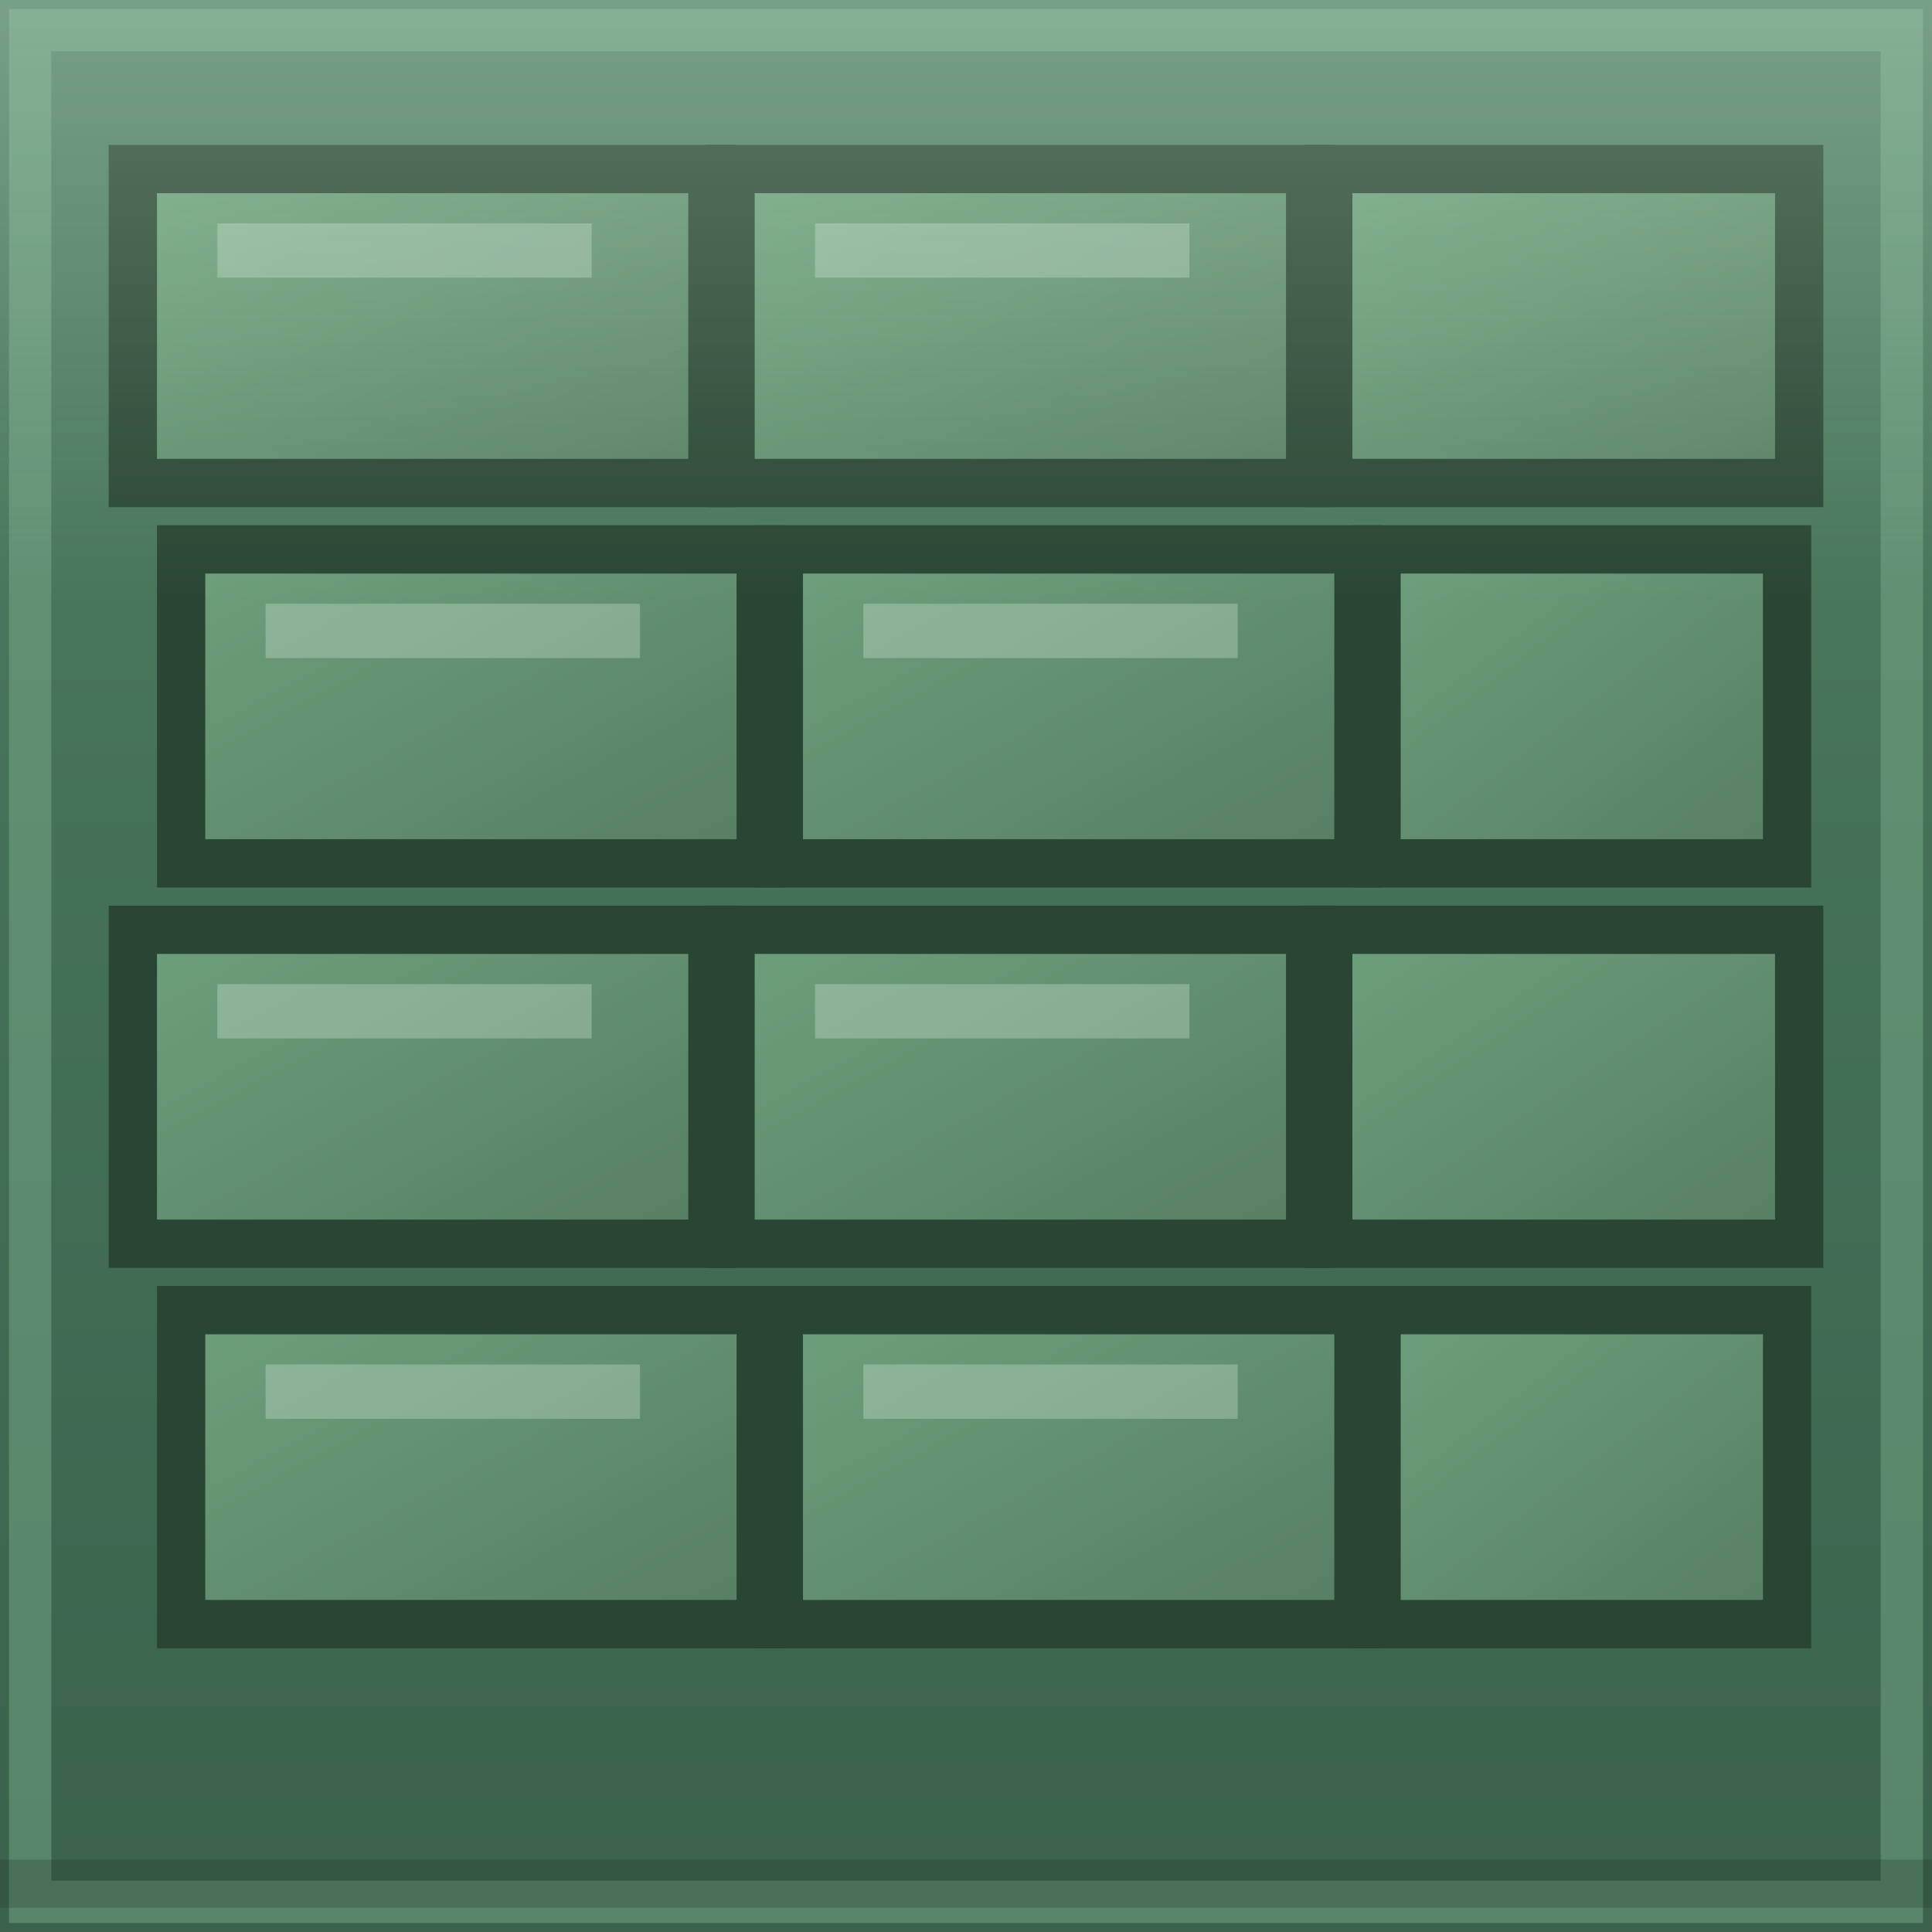
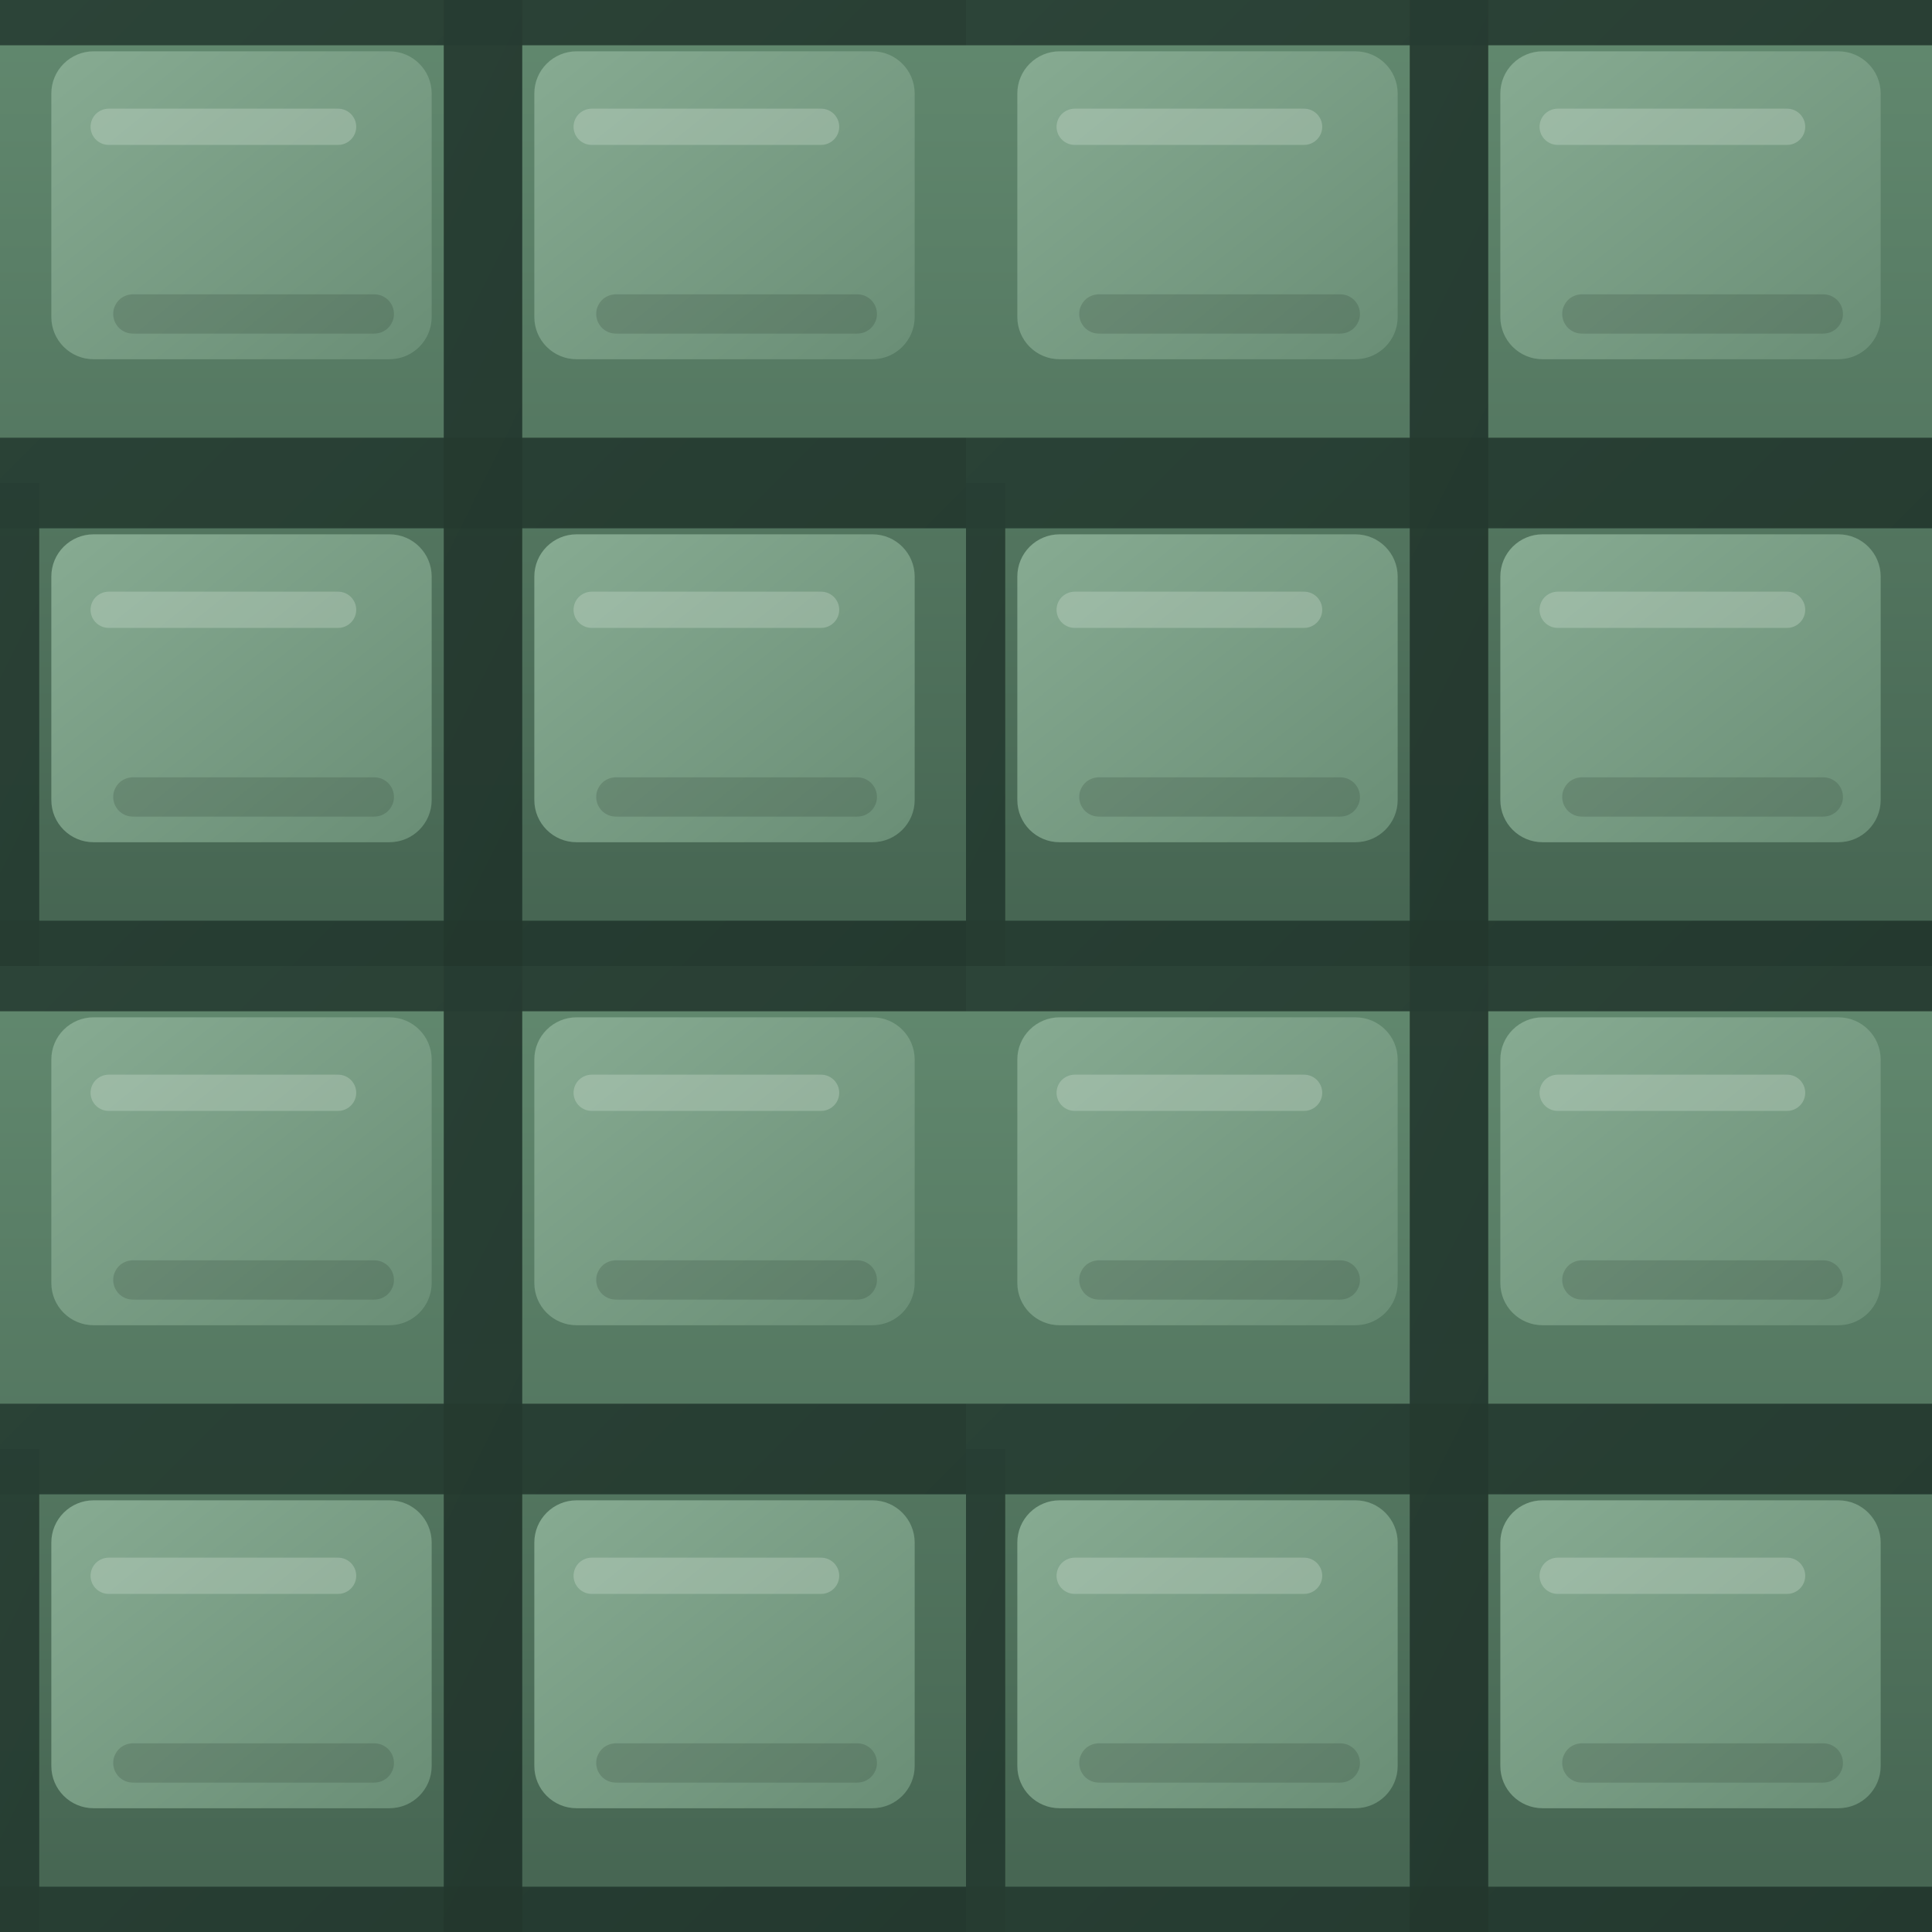
<svg xmlns="http://www.w3.org/2000/svg" viewBox="0 0 32 32">
  <defs>
-     <linearGradient id="bg" x1="0" y1="0" x2="0" y2="1">
-       <stop offset="0%" stop-color="#4f7d62" />
-       <stop offset="100%" stop-color="#3a624c" />
+     <linearGradient id="wallBase" x1="0" y1="0" x2="0" y2="1">
+       <stop offset="0%" stop-color="#62896f" />
+       <stop offset="100%" stop-color="#456451" />
    </linearGradient>
-     <linearGradient id="brick" x1="0" y1="0" x2="1" y2="1">
-       <stop offset="0%" stop-color="#6ea07d" />
-       <stop offset="100%" stop-color="#567d62" />
+     <linearGradient id="brickFill" x1="0" y1="0" x2="1" y2="1">
+       <stop offset="0%" stop-color="#87ab92" />
+       <stop offset="100%" stop-color="#6a8e76" />
    </linearGradient>
-     <linearGradient id="topGlow" x1="0" y1="0" x2="0" y2="1">
-       <stop offset="0%" stop-color="#d7f3da" stop-opacity="0.30" />
-       <stop offset="100%" stop-color="#d7f3da" stop-opacity="0" />
+     <linearGradient id="mortarShade" x1="0" y1="0" x2="1" y2="1">
+       <stop offset="0%" stop-color="#294135" />
+       <stop offset="100%" stop-color="#23372d" />
    </linearGradient>
+     <pattern id="brickRows" width="16" height="16" patternUnits="userSpaceOnUse">
+       <rect width="16" height="16" fill="url(#wallBase)" />
+       <rect x="0.85" y="0.85" width="6.3" height="5.1" rx="0.7" fill="url(#brickFill)" />
+       <rect x="8.85" y="0.85" width="6.3" height="5.1" rx="0.7" fill="url(#brickFill)" />
+       <rect x="-7.15" y="8.85" width="6.3" height="5.1" rx="0.7" fill="url(#brickFill)" />
+       <rect x="0.85" y="8.85" width="6.3" height="5.1" rx="0.7" fill="url(#brickFill)" />
+       <rect x="8.85" y="8.85" width="6.3" height="5.1" rx="0.7" fill="url(#brickFill)" />
+       <path d="M0 0H16M0 8H16M0 16H16" stroke="url(#mortarShade)" stroke-width="1.5" opacity="0.95" />
+       <path d="M8 0V8M0 8V16M8 8V16" stroke="url(#mortarShade)" stroke-width="1.3" opacity="0.95" />
+       <path d="M1.8 2.1H5.6M9.8 2.1H13.6M1.8 10.1H5.6M9.8 10.1H13.6" stroke="#edf8ee" stroke-width="0.6" stroke-linecap="round" opacity="0.24" />
+       <path d="M2.2 5.2H6.2M10.2 5.2H14.2M2.2 13.2H6.2M10.2 13.2H14.2" stroke="#1c2b23" stroke-width="0.65" stroke-linecap="round" opacity="0.18" />
+     </pattern>
  </defs>
-   <rect x="0" y="0" width="32" height="32" fill="url(#bg)" />
-   <rect x="0.5" y="0.5" width="31" height="31" fill="none" stroke="#7fb08d" stroke-width="0.7" opacity="0.45" />
-   <g fill="url(#brick)" stroke="#294634" stroke-width="0.8">
-     <rect x="2.2" y="2.8" width="9.6" height="5.2" />
-     <rect x="12.1" y="2.8" width="9.6" height="5.2" />
-     <rect x="22" y="2.8" width="7.8" height="5.2" />
-     <rect x="3" y="9.1" width="9.6" height="5.2" />
-     <rect x="12.9" y="9.1" width="9.6" height="5.2" />
-     <rect x="22.8" y="9.1" width="6.8" height="5.2" />
-     <rect x="2.2" y="15.4" width="9.6" height="5.2" />
-     <rect x="12.1" y="15.4" width="9.6" height="5.2" />
-     <rect x="22" y="15.4" width="7.8" height="5.2" />
-     <rect x="3" y="21.7" width="9.6" height="5.2" />
-     <rect x="12.9" y="21.7" width="9.6" height="5.2" />
-     <rect x="22.8" y="21.7" width="6.8" height="5.2" />
-   </g>
-   <g opacity="0.28" fill="#e7f9e8">
-     <rect x="3.6" y="3.7" width="6.2" height="0.9" />
-     <rect x="13.5" y="3.7" width="6.2" height="0.9" />
-     <rect x="4.4" y="10" width="6.2" height="0.9" />
-     <rect x="14.3" y="10" width="6.2" height="0.9" />
-     <rect x="3.6" y="16.3" width="6.2" height="0.9" />
-     <rect x="13.5" y="16.3" width="6.2" height="0.9" />
-     <rect x="4.4" y="22.6" width="6.2" height="0.9" />
-     <rect x="14.3" y="22.6" width="6.2" height="0.9" />
-   </g>
-   <rect x="0" y="0" width="32" height="10" fill="url(#topGlow)" />
-   <path d="M0 31.2H32" stroke="#21382a" stroke-width="0.8" opacity="0.28" />
+   <rect width="32" height="32" fill="url(#brickRows)" />
</svg>
